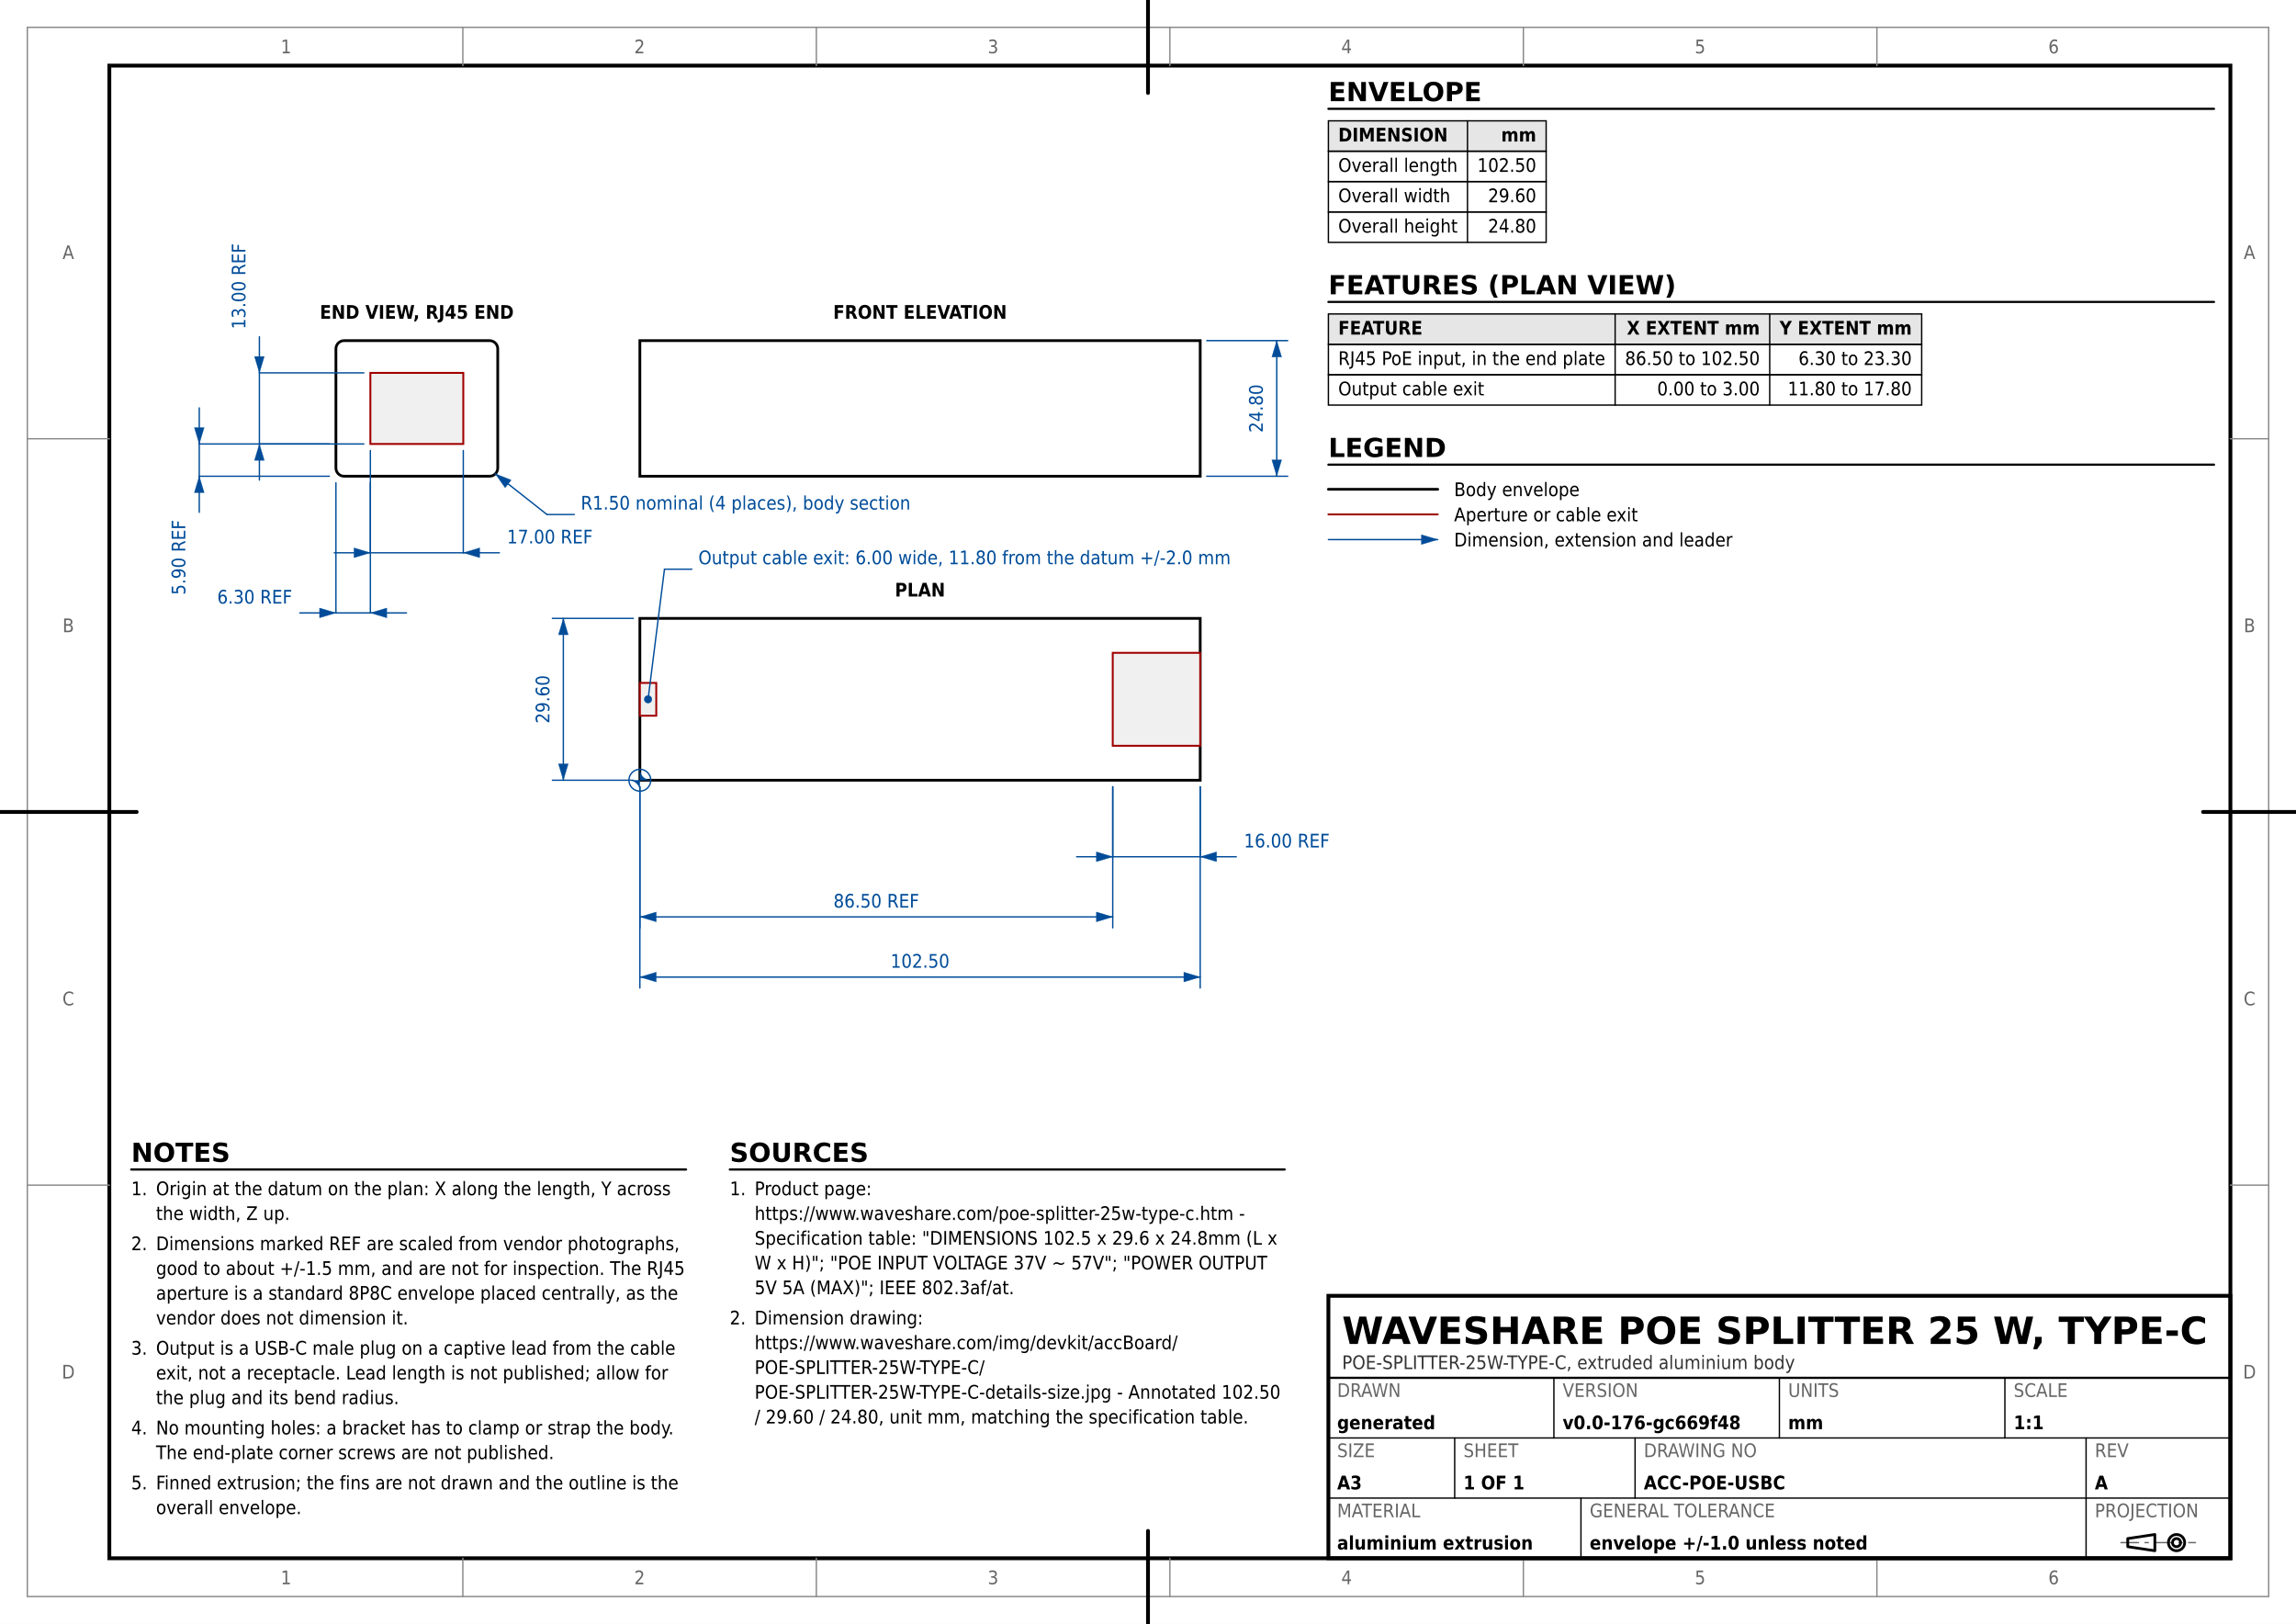
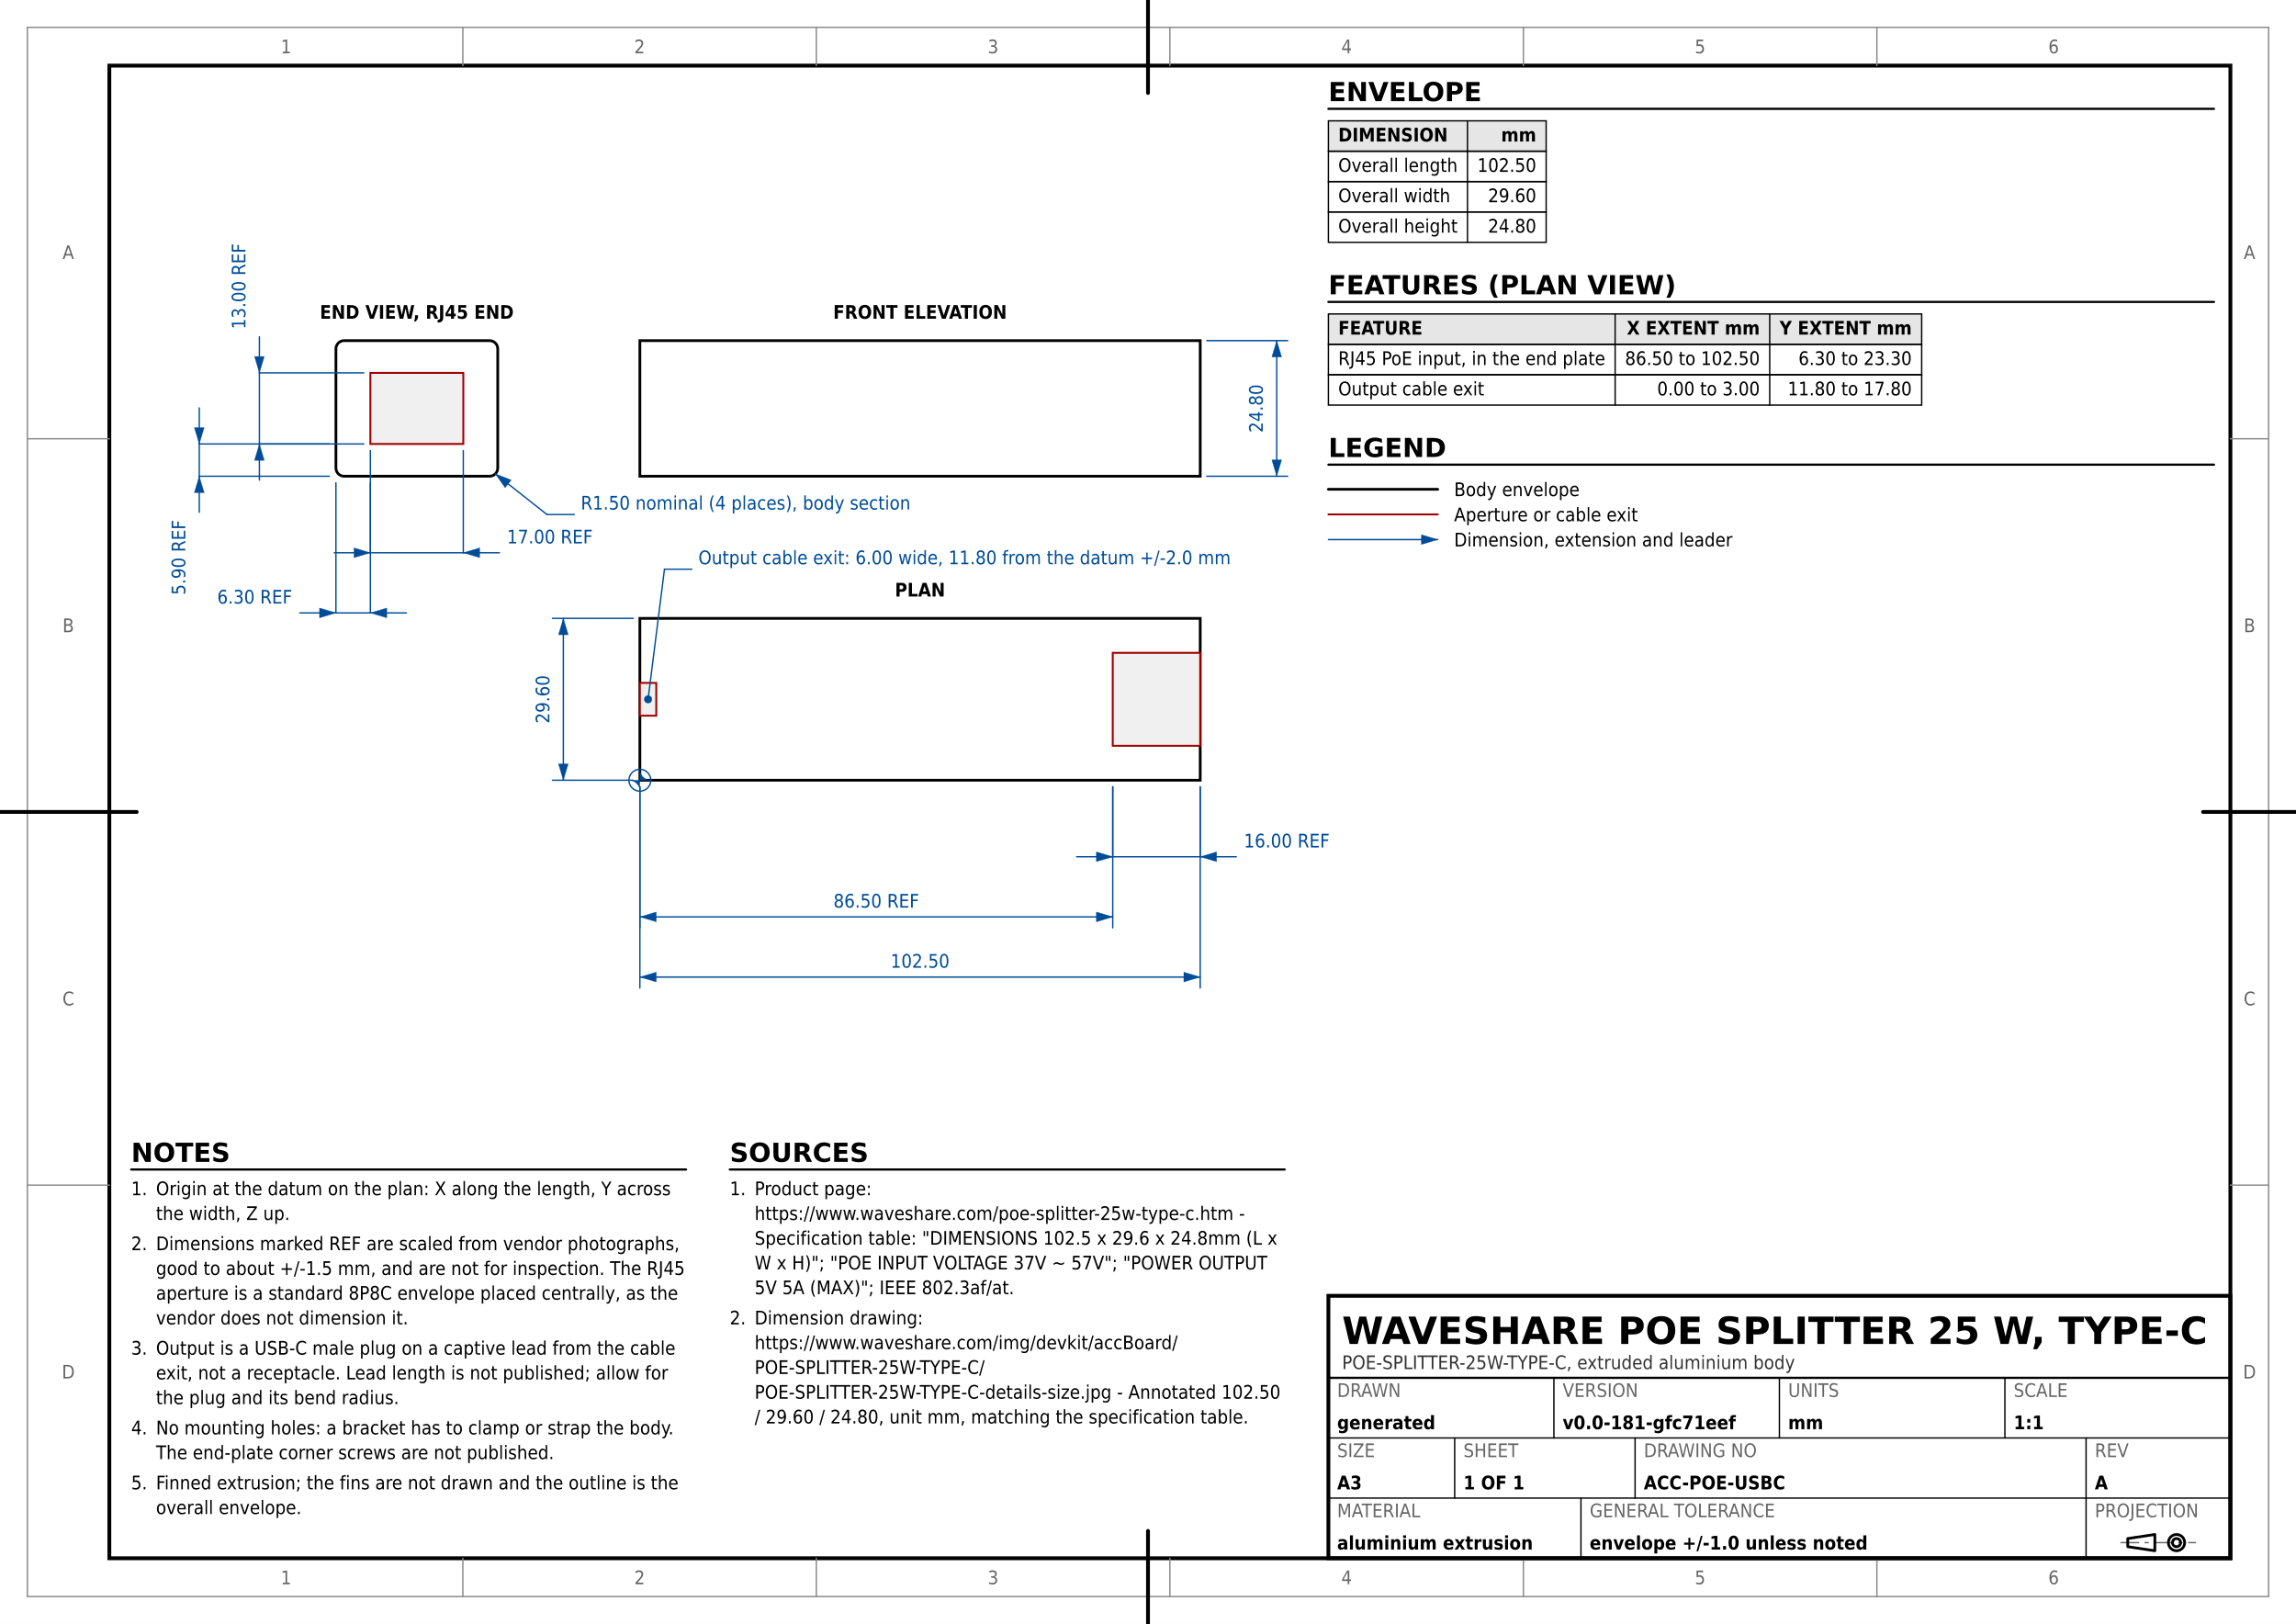
<svg xmlns="http://www.w3.org/2000/svg" version="1.1" width="420mm" height="297mm" viewBox="0 0 420 297">
  <rect width="100%" height="100%" fill="#ffffff" />
  <rect x="5" y="5" width="410" height="287" fill="none" stroke="#888888" stroke-width="0.25" />
  <rect x="20" y="12" width="388" height="273" fill="none" stroke="#000000" stroke-width="0.7" />
  <text x="52.333" y="289.75" font-family="DejaVu Sans Condensed, DejaVu Sans, Liberation Sans, sans-serif" font-size="3.429" fill="#666666" text-anchor="middle">1</text>
  <text x="52.333" y="9.75" font-family="DejaVu Sans Condensed, DejaVu Sans, Liberation Sans, sans-serif" font-size="3.429" fill="#666666" text-anchor="middle">1</text>
  <line x1="84.667" y1="292" x2="84.667" y2="285" stroke="#888888" stroke-width="0.25" stroke-linecap="round" />
  <line x1="84.667" y1="12" x2="84.667" y2="5" stroke="#888888" stroke-width="0.25" stroke-linecap="round" />
  <text x="117" y="289.75" font-family="DejaVu Sans Condensed, DejaVu Sans, Liberation Sans, sans-serif" font-size="3.429" fill="#666666" text-anchor="middle">2</text>
  <text x="117" y="9.75" font-family="DejaVu Sans Condensed, DejaVu Sans, Liberation Sans, sans-serif" font-size="3.429" fill="#666666" text-anchor="middle">2</text>
  <line x1="149.333" y1="292" x2="149.333" y2="285" stroke="#888888" stroke-width="0.25" stroke-linecap="round" />
  <line x1="149.333" y1="12" x2="149.333" y2="5" stroke="#888888" stroke-width="0.25" stroke-linecap="round" />
  <text x="181.667" y="289.75" font-family="DejaVu Sans Condensed, DejaVu Sans, Liberation Sans, sans-serif" font-size="3.429" fill="#666666" text-anchor="middle">3</text>
  <text x="181.667" y="9.75" font-family="DejaVu Sans Condensed, DejaVu Sans, Liberation Sans, sans-serif" font-size="3.429" fill="#666666" text-anchor="middle">3</text>
  <line x1="214" y1="292" x2="214" y2="285" stroke="#888888" stroke-width="0.25" stroke-linecap="round" />
  <line x1="214" y1="12" x2="214" y2="5" stroke="#888888" stroke-width="0.25" stroke-linecap="round" />
  <text x="246.333" y="289.75" font-family="DejaVu Sans Condensed, DejaVu Sans, Liberation Sans, sans-serif" font-size="3.429" fill="#666666" text-anchor="middle">4</text>
  <text x="246.333" y="9.75" font-family="DejaVu Sans Condensed, DejaVu Sans, Liberation Sans, sans-serif" font-size="3.429" fill="#666666" text-anchor="middle">4</text>
  <line x1="278.667" y1="292" x2="278.667" y2="285" stroke="#888888" stroke-width="0.25" stroke-linecap="round" />
  <line x1="278.667" y1="12" x2="278.667" y2="5" stroke="#888888" stroke-width="0.25" stroke-linecap="round" />
  <text x="311" y="289.75" font-family="DejaVu Sans Condensed, DejaVu Sans, Liberation Sans, sans-serif" font-size="3.429" fill="#666666" text-anchor="middle">5</text>
  <text x="311" y="9.75" font-family="DejaVu Sans Condensed, DejaVu Sans, Liberation Sans, sans-serif" font-size="3.429" fill="#666666" text-anchor="middle">5</text>
  <line x1="343.333" y1="292" x2="343.333" y2="285" stroke="#888888" stroke-width="0.25" stroke-linecap="round" />
  <line x1="343.333" y1="12" x2="343.333" y2="5" stroke="#888888" stroke-width="0.25" stroke-linecap="round" />
  <text x="375.667" y="289.75" font-family="DejaVu Sans Condensed, DejaVu Sans, Liberation Sans, sans-serif" font-size="3.429" fill="#666666" text-anchor="middle">6</text>
  <text x="375.667" y="9.75" font-family="DejaVu Sans Condensed, DejaVu Sans, Liberation Sans, sans-serif" font-size="3.429" fill="#666666" text-anchor="middle">6</text>
  <text x="12.5" y="252.125" font-family="DejaVu Sans Condensed, DejaVu Sans, Liberation Sans, sans-serif" font-size="3.429" fill="#666666" text-anchor="middle">D</text>
  <text x="411.5" y="252.125" font-family="DejaVu Sans Condensed, DejaVu Sans, Liberation Sans, sans-serif" font-size="3.429" fill="#666666" text-anchor="middle">D</text>
  <line x1="5" y1="216.75" x2="20" y2="216.75" stroke="#888888" stroke-width="0.25" stroke-linecap="round" />
  <line x1="408" y1="216.75" x2="415" y2="216.75" stroke="#888888" stroke-width="0.25" stroke-linecap="round" />
  <text x="12.5" y="183.875" font-family="DejaVu Sans Condensed, DejaVu Sans, Liberation Sans, sans-serif" font-size="3.429" fill="#666666" text-anchor="middle">C</text>
  <text x="411.5" y="183.875" font-family="DejaVu Sans Condensed, DejaVu Sans, Liberation Sans, sans-serif" font-size="3.429" fill="#666666" text-anchor="middle">C</text>
  <line x1="5" y1="148.5" x2="20" y2="148.5" stroke="#888888" stroke-width="0.25" stroke-linecap="round" />
  <line x1="408" y1="148.5" x2="415" y2="148.5" stroke="#888888" stroke-width="0.25" stroke-linecap="round" />
  <text x="12.5" y="115.625" font-family="DejaVu Sans Condensed, DejaVu Sans, Liberation Sans, sans-serif" font-size="3.429" fill="#666666" text-anchor="middle">B</text>
  <text x="411.5" y="115.625" font-family="DejaVu Sans Condensed, DejaVu Sans, Liberation Sans, sans-serif" font-size="3.429" fill="#666666" text-anchor="middle">B</text>
  <line x1="5" y1="80.25" x2="20" y2="80.25" stroke="#888888" stroke-width="0.25" stroke-linecap="round" />
  <line x1="408" y1="80.25" x2="415" y2="80.25" stroke="#888888" stroke-width="0.25" stroke-linecap="round" />
  <text x="12.5" y="47.375" font-family="DejaVu Sans Condensed, DejaVu Sans, Liberation Sans, sans-serif" font-size="3.429" fill="#666666" text-anchor="middle">A</text>
  <text x="411.5" y="47.375" font-family="DejaVu Sans Condensed, DejaVu Sans, Liberation Sans, sans-serif" font-size="3.429" fill="#666666" text-anchor="middle">A</text>
  <line x1="210" y1="297" x2="210" y2="280" stroke="#000000" stroke-width="0.7" stroke-linecap="round" />
  <line x1="210" y1="17" x2="210" y2="0" stroke="#000000" stroke-width="0.7" stroke-linecap="round" />
  <line x1="0" y1="148.5" x2="25" y2="148.5" stroke="#000000" stroke-width="0.7" stroke-linecap="round" />
  <line x1="403" y1="148.5" x2="420" y2="148.5" stroke="#000000" stroke-width="0.7" stroke-linecap="round" />
  <rect x="117.05" y="62.3" width="102.5" height="24.8" fill="none" stroke="#000000" stroke-width="0.5" />
  <rect x="117.05" y="113.1" width="102.5" height="29.6" fill="none" stroke="#000000" stroke-width="0.5" />
  <rect x="61.45" y="62.3" width="29.6" height="24.8" fill="none" stroke="#000000" stroke-width="0.5" rx="1.5" ry="1.5" />
  <text x="168.3" y="58.3" font-family="DejaVu Sans Condensed, DejaVu Sans, Liberation Sans, sans-serif" font-size="3.429" fill="#000000" text-anchor="middle" font-weight="bold">FRONT ELEVATION</text>
  <text x="168.3" y="109.1" font-family="DejaVu Sans Condensed, DejaVu Sans, Liberation Sans, sans-serif" font-size="3.429" fill="#000000" text-anchor="middle" font-weight="bold">PLAN</text>
  <text x="76.25" y="58.3" font-family="DejaVu Sans Condensed, DejaVu Sans, Liberation Sans, sans-serif" font-size="3.429" fill="#000000" text-anchor="middle" font-weight="bold">END VIEW, RJ45 END</text>
  <rect x="203.55" y="119.4" width="16" height="17" fill="#f0f0f0" stroke="#a00000" stroke-width="0.35" />
  <rect x="67.75" y="68.2" width="17" height="13" fill="#f0f0f0" stroke="#a00000" stroke-width="0.35" />
  <line x1="67.75" y1="82.4" x2="67.75" y2="101.1" stroke="#004c99" stroke-width="0.25" stroke-linecap="round" />
  <line x1="84.75" y1="82.4" x2="84.75" y2="101.1" stroke="#004c99" stroke-width="0.25" stroke-linecap="round" />
  <line x1="67.75" y1="101.1" x2="84.75" y2="101.1" stroke="#004c99" stroke-width="0.25" stroke-linecap="round" />
  <polygon points="67.75,101.1 64.75,100.2 64.75,102" fill="#004c99" stroke="#004c99" stroke-width="0.05" stroke-linejoin="round" />
  <polygon points="84.75,101.1 87.75,102 87.75,100.2" fill="#004c99" stroke="#004c99" stroke-width="0.05" stroke-linejoin="round" />
  <line x1="61.15" y1="101.1" x2="67.75" y2="101.1" stroke="#004c99" stroke-width="0.25" stroke-linecap="round" />
  <line x1="84.75" y1="101.1" x2="91.35" y2="101.1" stroke="#004c99" stroke-width="0.25" stroke-linecap="round" />
  <text x="92.75" y="99.391" font-family="DejaVu Sans Condensed, DejaVu Sans, Liberation Sans, sans-serif" font-size="3.429" fill="#004c99" text-anchor="start">17.00 REF</text>
  <line x1="61.45" y1="88.3" x2="61.45" y2="112.1" stroke="#004c99" stroke-width="0.25" stroke-linecap="round" />
  <line x1="67.75" y1="88.3" x2="67.75" y2="112.1" stroke="#004c99" stroke-width="0.25" stroke-linecap="round" />
  <line x1="61.45" y1="112.1" x2="67.75" y2="112.1" stroke="#004c99" stroke-width="0.25" stroke-linecap="round" />
  <polygon points="61.45,112.1 58.45,111.2 58.45,113" fill="#004c99" stroke="#004c99" stroke-width="0.05" stroke-linejoin="round" />
  <polygon points="67.75,112.1 70.75,113 70.75,111.2" fill="#004c99" stroke="#004c99" stroke-width="0.05" stroke-linejoin="round" />
  <line x1="54.85" y1="112.1" x2="61.45" y2="112.1" stroke="#004c99" stroke-width="0.25" stroke-linecap="round" />
  <line x1="67.75" y1="112.1" x2="74.35" y2="112.1" stroke="#004c99" stroke-width="0.25" stroke-linecap="round" />
  <text x="53.45" y="110.391" font-family="DejaVu Sans Condensed, DejaVu Sans, Liberation Sans, sans-serif" font-size="3.429" fill="#004c99" text-anchor="end">6.30 REF</text>
  <line x1="66.55" y1="81.2" x2="47.45" y2="81.2" stroke="#004c99" stroke-width="0.25" stroke-linecap="round" />
  <line x1="66.55" y1="68.2" x2="47.45" y2="68.2" stroke="#004c99" stroke-width="0.25" stroke-linecap="round" />
  <line x1="47.45" y1="81.2" x2="47.45" y2="68.2" stroke="#004c99" stroke-width="0.25" stroke-linecap="round" />
  <polygon points="47.45,81.2 46.55,84.2 48.35,84.2" fill="#004c99" stroke="#004c99" stroke-width="0.05" stroke-linejoin="round" />
  <polygon points="47.45,68.2 48.35,65.2 46.55,65.2" fill="#004c99" stroke="#004c99" stroke-width="0.05" stroke-linejoin="round" />
  <line x1="47.45" y1="87.8" x2="47.45" y2="81.2" stroke="#004c99" stroke-width="0.25" stroke-linecap="round" />
  <line x1="47.45" y1="68.2" x2="47.45" y2="61.6" stroke="#004c99" stroke-width="0.25" stroke-linecap="round" />
  <text x="44.895" y="60.2" font-family="DejaVu Sans Condensed, DejaVu Sans, Liberation Sans, sans-serif" font-size="3.429" fill="#004c99" text-anchor="start" transform="rotate(-90 44.8953 60.2)">13.00 REF</text>
  <line x1="60.25" y1="87.1" x2="36.45" y2="87.1" stroke="#004c99" stroke-width="0.25" stroke-linecap="round" />
  <line x1="60.25" y1="81.2" x2="36.45" y2="81.2" stroke="#004c99" stroke-width="0.25" stroke-linecap="round" />
  <line x1="36.45" y1="87.1" x2="36.45" y2="81.2" stroke="#004c99" stroke-width="0.25" stroke-linecap="round" />
  <polygon points="36.45,87.1 35.55,90.1 37.35,90.1" fill="#004c99" stroke="#004c99" stroke-width="0.05" stroke-linejoin="round" />
  <polygon points="36.45,81.2 37.35,78.2 35.55,78.2" fill="#004c99" stroke="#004c99" stroke-width="0.05" stroke-linejoin="round" />
  <line x1="36.45" y1="93.7" x2="36.45" y2="87.1" stroke="#004c99" stroke-width="0.25" stroke-linecap="round" />
  <line x1="36.45" y1="81.2" x2="36.45" y2="74.6" stroke="#004c99" stroke-width="0.25" stroke-linecap="round" />
  <text x="33.895" y="95.1" font-family="DejaVu Sans Condensed, DejaVu Sans, Liberation Sans, sans-serif" font-size="3.429" fill="#004c99" text-anchor="end" transform="rotate(-90 33.8953 95.1)">5.90 REF</text>
  <line x1="203.55" y1="143.9" x2="203.55" y2="156.7" stroke="#004c99" stroke-width="0.25" stroke-linecap="round" />
  <line x1="219.55" y1="143.9" x2="219.55" y2="156.7" stroke="#004c99" stroke-width="0.25" stroke-linecap="round" />
  <line x1="203.55" y1="156.7" x2="219.55" y2="156.7" stroke="#004c99" stroke-width="0.25" stroke-linecap="round" />
  <polygon points="203.55,156.7 200.55,155.8 200.55,157.6" fill="#004c99" stroke="#004c99" stroke-width="0.05" stroke-linejoin="round" />
  <polygon points="219.55,156.7 222.55,157.6 222.55,155.8" fill="#004c99" stroke="#004c99" stroke-width="0.05" stroke-linejoin="round" />
  <line x1="196.95" y1="156.7" x2="203.55" y2="156.7" stroke="#004c99" stroke-width="0.25" stroke-linecap="round" />
  <line x1="219.55" y1="156.7" x2="226.15" y2="156.7" stroke="#004c99" stroke-width="0.25" stroke-linecap="round" />
  <text x="227.55" y="154.991" font-family="DejaVu Sans Condensed, DejaVu Sans, Liberation Sans, sans-serif" font-size="3.429" fill="#004c99" text-anchor="start">16.00 REF</text>
  <line x1="117.05" y1="143.9" x2="117.05" y2="169.7" stroke="#004c99" stroke-width="0.25" stroke-linecap="round" />
  <line x1="203.55" y1="143.9" x2="203.55" y2="169.7" stroke="#004c99" stroke-width="0.25" stroke-linecap="round" />
  <line x1="117.05" y1="167.7" x2="203.55" y2="167.7" stroke="#004c99" stroke-width="0.25" stroke-linecap="round" />
  <polygon points="117.05,167.7 120.05,168.6 120.05,166.8" fill="#004c99" stroke="#004c99" stroke-width="0.05" stroke-linejoin="round" />
  <polygon points="203.55,167.7 200.55,166.8 200.55,168.6" fill="#004c99" stroke="#004c99" stroke-width="0.05" stroke-linejoin="round" />
  <text x="160.3" y="165.991" font-family="DejaVu Sans Condensed, DejaVu Sans, Liberation Sans, sans-serif" font-size="3.429" fill="#004c99" text-anchor="middle">86.50 REF</text>
  <rect x="117.05" y="124.9" width="3" height="6" fill="#f0f0f0" stroke="#a00000" stroke-width="0.35" />
  <circle cx="118.55" cy="127.9" r="0.7" fill="#004c99" stroke="#004c99" stroke-width="0.05" />
  <line x1="118.55" y1="127.9" x2="121.55" y2="104.1" stroke="#004c99" stroke-width="0.25" stroke-linecap="round" />
  <line x1="121.55" y1="104.1" x2="126.55" y2="104.1" stroke="#004c99" stroke-width="0.25" stroke-linecap="round" />
  <text x="127.75" y="103.2" font-family="DejaVu Sans Condensed, DejaVu Sans, Liberation Sans, sans-serif" font-size="3.429" fill="#004c99" text-anchor="start">Output cable exit: 6.00 wide, 11.80 from the datum +/-2.0 mm</text>
  <line x1="117.05" y1="143.9" x2="117.05" y2="180.7" stroke="#004c99" stroke-width="0.25" stroke-linecap="round" />
  <line x1="219.55" y1="143.9" x2="219.55" y2="180.7" stroke="#004c99" stroke-width="0.25" stroke-linecap="round" />
  <line x1="117.05" y1="178.7" x2="219.55" y2="178.7" stroke="#004c99" stroke-width="0.25" stroke-linecap="round" />
  <polygon points="117.05,178.7 120.05,179.6 120.05,177.8" fill="#004c99" stroke="#004c99" stroke-width="0.05" stroke-linejoin="round" />
  <polygon points="219.55,178.7 216.55,177.8 216.55,179.6" fill="#004c99" stroke="#004c99" stroke-width="0.05" stroke-linejoin="round" />
  <text x="168.3" y="176.991" font-family="DejaVu Sans Condensed, DejaVu Sans, Liberation Sans, sans-serif" font-size="3.429" fill="#004c99" text-anchor="middle">102.50</text>
  <line x1="115.85" y1="142.7" x2="101.05" y2="142.7" stroke="#004c99" stroke-width="0.25" stroke-linecap="round" />
  <line x1="115.85" y1="113.1" x2="101.05" y2="113.1" stroke="#004c99" stroke-width="0.25" stroke-linecap="round" />
  <line x1="103.05" y1="142.7" x2="103.05" y2="113.1" stroke="#004c99" stroke-width="0.25" stroke-linecap="round" />
  <polygon points="103.05,142.7 103.95,139.7 102.15,139.7" fill="#004c99" stroke="#004c99" stroke-width="0.05" stroke-linejoin="round" />
  <polygon points="103.05,113.1 102.15,116.1 103.95,116.1" fill="#004c99" stroke="#004c99" stroke-width="0.05" stroke-linejoin="round" />
  <text x="100.495" y="127.9" font-family="DejaVu Sans Condensed, DejaVu Sans, Liberation Sans, sans-serif" font-size="3.429" fill="#004c99" text-anchor="middle" transform="rotate(-90 100.4953 127.9)">29.60</text>
  <line x1="220.75" y1="87.1" x2="235.55" y2="87.1" stroke="#004c99" stroke-width="0.25" stroke-linecap="round" />
  <line x1="220.75" y1="62.3" x2="235.55" y2="62.3" stroke="#004c99" stroke-width="0.25" stroke-linecap="round" />
  <line x1="233.55" y1="87.1" x2="233.55" y2="62.3" stroke="#004c99" stroke-width="0.25" stroke-linecap="round" />
  <polygon points="233.55,87.1 234.45,84.1 232.65,84.1" fill="#004c99" stroke="#004c99" stroke-width="0.05" stroke-linejoin="round" />
  <polygon points="233.55,62.3 232.65,65.3 234.45,65.3" fill="#004c99" stroke="#004c99" stroke-width="0.05" stroke-linejoin="round" />
  <text x="230.995" y="74.7" font-family="DejaVu Sans Condensed, DejaVu Sans, Liberation Sans, sans-serif" font-size="3.429" fill="#004c99" text-anchor="middle" transform="rotate(-90 230.9953 74.7)">24.80</text>
  <polygon points="90.6,86.65 92.399,89.214 93.513,87.8" fill="#004c99" stroke="#004c99" stroke-width="0.05" stroke-linejoin="round" />
  <line x1="90.6" y1="86.65" x2="100.05" y2="94.1" stroke="#004c99" stroke-width="0.25" stroke-linecap="round" />
  <line x1="100.05" y1="94.1" x2="105.05" y2="94.1" stroke="#004c99" stroke-width="0.25" stroke-linecap="round" />
  <text x="106.25" y="93.2" font-family="DejaVu Sans Condensed, DejaVu Sans, Liberation Sans, sans-serif" font-size="3.429" fill="#004c99" text-anchor="start">R1.50 nominal (4 places), body section</text>
  <circle cx="117.05" cy="142.7" r="2" fill="none" stroke="#004c99" stroke-width="0.25" />
  <path d="M 117.05 142.7 L 119.05 142.7 A 2.0 2.0 0 0 1 117.05 140.7 Z" fill="#004c99" stroke="#004c99" stroke-width="0.05" stroke-linejoin="round" stroke-linecap="round" />
  <path d="M 117.05 142.7 L 115.05 142.7 A 2.0 2.0 0 0 1 117.05 144.7 Z" fill="#004c99" stroke="#004c99" stroke-width="0.05" stroke-linejoin="round" stroke-linecap="round" />
  <text x="243" y="18.5" font-family="DejaVu Sans, Liberation Sans, sans-serif" font-size="4.801" fill="#000000" text-anchor="start" font-weight="bold">ENVELOPE</text>
  <line x1="243" y1="19.9" x2="405" y2="19.9" stroke="#000000" stroke-width="0.4" stroke-linecap="round" />
  <rect x="243" y="22.1" width="39.833" height="5.556" fill="#e6e6e6" stroke="#000000" stroke-width="0.25" />
  <text x="244.8" y="25.878" font-family="DejaVu Sans Condensed, DejaVu Sans, Liberation Sans, sans-serif" font-size="3.429" fill="#000000" text-anchor="start" font-weight="bold">DIMENSION</text>
  <text x="281.033" y="25.878" font-family="DejaVu Sans Condensed, DejaVu Sans, Liberation Sans, sans-serif" font-size="3.429" fill="#000000" text-anchor="end" font-weight="bold">mm</text>
  <rect x="243" y="27.656" width="39.833" height="5.556" fill="none" stroke="#000000" stroke-width="0.25" />
  <text x="244.8" y="31.433" font-family="DejaVu Sans Condensed, DejaVu Sans, Liberation Sans, sans-serif" font-size="3.429" fill="#000000" text-anchor="start">Overall length</text>
  <text x="281.033" y="31.433" font-family="DejaVu Sans Condensed, DejaVu Sans, Liberation Sans, sans-serif" font-size="3.429" fill="#000000" text-anchor="end">102.50</text>
  <rect x="243" y="33.211" width="39.833" height="5.556" fill="none" stroke="#000000" stroke-width="0.25" />
  <text x="244.8" y="36.989" font-family="DejaVu Sans Condensed, DejaVu Sans, Liberation Sans, sans-serif" font-size="3.429" fill="#000000" text-anchor="start">Overall width</text>
  <text x="281.033" y="36.989" font-family="DejaVu Sans Condensed, DejaVu Sans, Liberation Sans, sans-serif" font-size="3.429" fill="#000000" text-anchor="end">29.60</text>
  <rect x="243" y="38.767" width="39.833" height="5.556" fill="none" stroke="#000000" stroke-width="0.25" />
  <text x="244.8" y="42.544" font-family="DejaVu Sans Condensed, DejaVu Sans, Liberation Sans, sans-serif" font-size="3.429" fill="#000000" text-anchor="start">Overall height</text>
  <text x="281.033" y="42.544" font-family="DejaVu Sans Condensed, DejaVu Sans, Liberation Sans, sans-serif" font-size="3.429" fill="#000000" text-anchor="end">24.80</text>
  <line x1="268.441" y1="22.1" x2="268.441" y2="44.322" stroke="#000000" stroke-width="0.25" stroke-linecap="round" />
  <text x="243" y="53.822" font-family="DejaVu Sans, Liberation Sans, sans-serif" font-size="4.801" fill="#000000" text-anchor="start" font-weight="bold">FEATURES (PLAN VIEW)</text>
  <line x1="243" y1="55.222" x2="405" y2="55.222" stroke="#000000" stroke-width="0.4" stroke-linecap="round" />
  <rect x="243" y="57.422" width="108.528" height="5.556" fill="#e6e6e6" stroke="#000000" stroke-width="0.25" />
  <text x="244.8" y="61.2" font-family="DejaVu Sans Condensed, DejaVu Sans, Liberation Sans, sans-serif" font-size="3.429" fill="#000000" text-anchor="start" font-weight="bold">FEATURE</text>
  <text x="321.929" y="61.2" font-family="DejaVu Sans Condensed, DejaVu Sans, Liberation Sans, sans-serif" font-size="3.429" fill="#000000" text-anchor="end" font-weight="bold">X EXTENT mm</text>
  <text x="349.728" y="61.2" font-family="DejaVu Sans Condensed, DejaVu Sans, Liberation Sans, sans-serif" font-size="3.429" fill="#000000" text-anchor="end" font-weight="bold">Y EXTENT mm</text>
  <rect x="243" y="62.978" width="108.528" height="5.556" fill="none" stroke="#000000" stroke-width="0.25" />
  <text x="244.8" y="66.756" font-family="DejaVu Sans Condensed, DejaVu Sans, Liberation Sans, sans-serif" font-size="3.429" fill="#000000" text-anchor="start">RJ45 PoE input, in the end plate</text>
  <text x="321.929" y="66.756" font-family="DejaVu Sans Condensed, DejaVu Sans, Liberation Sans, sans-serif" font-size="3.429" fill="#000000" text-anchor="end">86.50 to 102.50</text>
  <text x="349.728" y="66.756" font-family="DejaVu Sans Condensed, DejaVu Sans, Liberation Sans, sans-serif" font-size="3.429" fill="#000000" text-anchor="end">6.30 to 23.30</text>
  <rect x="243" y="68.533" width="108.528" height="5.556" fill="none" stroke="#000000" stroke-width="0.25" />
  <text x="244.8" y="72.311" font-family="DejaVu Sans Condensed, DejaVu Sans, Liberation Sans, sans-serif" font-size="3.429" fill="#000000" text-anchor="start">Output cable exit</text>
  <text x="321.929" y="72.311" font-family="DejaVu Sans Condensed, DejaVu Sans, Liberation Sans, sans-serif" font-size="3.429" fill="#000000" text-anchor="end">0.00 to 3.00</text>
  <text x="349.728" y="72.311" font-family="DejaVu Sans Condensed, DejaVu Sans, Liberation Sans, sans-serif" font-size="3.429" fill="#000000" text-anchor="end">11.80 to 17.80</text>
  <line x1="295.452" y1="57.422" x2="295.452" y2="74.089" stroke="#000000" stroke-width="0.25" stroke-linecap="round" />
  <line x1="323.729" y1="57.422" x2="323.729" y2="74.089" stroke="#000000" stroke-width="0.25" stroke-linecap="round" />
  <text x="243" y="83.589" font-family="DejaVu Sans, Liberation Sans, sans-serif" font-size="4.801" fill="#000000" text-anchor="start" font-weight="bold">LEGEND</text>
  <line x1="243" y1="84.989" x2="405" y2="84.989" stroke="#000000" stroke-width="0.4" stroke-linecap="round" />
  <line x1="243" y1="89.489" x2="263" y2="89.489" stroke="#000000" stroke-width="0.5" stroke-linecap="round" />
  <text x="266" y="90.739" font-family="DejaVu Sans Condensed, DejaVu Sans, Liberation Sans, sans-serif" font-size="3.429" fill="#000000" text-anchor="start">Body envelope</text>
  <line x1="243" y1="94.089" x2="263" y2="94.089" stroke="#a00000" stroke-width="0.35" stroke-linecap="round" />
  <text x="266" y="95.339" font-family="DejaVu Sans Condensed, DejaVu Sans, Liberation Sans, sans-serif" font-size="3.429" fill="#000000" text-anchor="start">Aperture or cable exit</text>
  <line x1="243" y1="98.689" x2="263" y2="98.689" stroke="#004c99" stroke-width="0.25" stroke-linecap="round" />
  <polygon points="263,98.689 260,97.789 260,99.589" fill="#004c99" stroke="#004c99" stroke-width="0.05" stroke-linejoin="round" />
  <text x="266" y="99.939" font-family="DejaVu Sans Condensed, DejaVu Sans, Liberation Sans, sans-serif" font-size="3.429" fill="#000000" text-anchor="start">Dimension, extension and leader</text>
  <text x="24" y="212.5" font-family="DejaVu Sans, Liberation Sans, sans-serif" font-size="4.801" fill="#000000" text-anchor="start" font-weight="bold">NOTES</text>
  <line x1="24" y1="213.9" x2="125.5" y2="213.9" stroke="#000000" stroke-width="0.4" stroke-linecap="round" />
  <text x="24" y="218.6" font-family="DejaVu Sans Condensed, DejaVu Sans, Liberation Sans, sans-serif" font-size="3.429" fill="#000000" text-anchor="start">1.</text>
  <text x="28.542" y="218.6" font-family="DejaVu Sans Condensed, DejaVu Sans, Liberation Sans, sans-serif" font-size="3.429" fill="#000000" text-anchor="start">Origin at the datum on the plan: X along the length, Y across</text>
  <text x="28.542" y="223.127" font-family="DejaVu Sans Condensed, DejaVu Sans, Liberation Sans, sans-serif" font-size="3.429" fill="#000000" text-anchor="start">the width, Z up.</text>
  <text x="24" y="228.654" font-family="DejaVu Sans Condensed, DejaVu Sans, Liberation Sans, sans-serif" font-size="3.429" fill="#000000" text-anchor="start">2.</text>
  <text x="28.542" y="228.654" font-family="DejaVu Sans Condensed, DejaVu Sans, Liberation Sans, sans-serif" font-size="3.429" fill="#000000" text-anchor="start">Dimensions marked REF are scaled from vendor photographs,</text>
  <text x="28.542" y="233.18" font-family="DejaVu Sans Condensed, DejaVu Sans, Liberation Sans, sans-serif" font-size="3.429" fill="#000000" text-anchor="start">good to about +/-1.5 mm, and are not for inspection. The RJ45</text>
  <text x="28.542" y="237.707" font-family="DejaVu Sans Condensed, DejaVu Sans, Liberation Sans, sans-serif" font-size="3.429" fill="#000000" text-anchor="start">aperture is a standard 8P8C envelope placed centrally, as the</text>
  <text x="28.542" y="242.234" font-family="DejaVu Sans Condensed, DejaVu Sans, Liberation Sans, sans-serif" font-size="3.429" fill="#000000" text-anchor="start">vendor does not dimension it.</text>
  <text x="24" y="247.761" font-family="DejaVu Sans Condensed, DejaVu Sans, Liberation Sans, sans-serif" font-size="3.429" fill="#000000" text-anchor="start">3.</text>
  <text x="28.542" y="247.761" font-family="DejaVu Sans Condensed, DejaVu Sans, Liberation Sans, sans-serif" font-size="3.429" fill="#000000" text-anchor="start">Output is a USB-C male plug on a captive lead from the cable</text>
  <text x="28.542" y="252.287" font-family="DejaVu Sans Condensed, DejaVu Sans, Liberation Sans, sans-serif" font-size="3.429" fill="#000000" text-anchor="start">exit, not a receptacle. Lead length is not published; allow for</text>
  <text x="28.542" y="256.814" font-family="DejaVu Sans Condensed, DejaVu Sans, Liberation Sans, sans-serif" font-size="3.429" fill="#000000" text-anchor="start">the plug and its bend radius.</text>
  <text x="24" y="262.341" font-family="DejaVu Sans Condensed, DejaVu Sans, Liberation Sans, sans-serif" font-size="3.429" fill="#000000" text-anchor="start">4.</text>
  <text x="28.542" y="262.341" font-family="DejaVu Sans Condensed, DejaVu Sans, Liberation Sans, sans-serif" font-size="3.429" fill="#000000" text-anchor="start">No mounting holes: a bracket has to clamp or strap the body.</text>
  <text x="28.542" y="266.868" font-family="DejaVu Sans Condensed, DejaVu Sans, Liberation Sans, sans-serif" font-size="3.429" fill="#000000" text-anchor="start">The end-plate corner screws are not published.</text>
  <text x="24" y="272.394" font-family="DejaVu Sans Condensed, DejaVu Sans, Liberation Sans, sans-serif" font-size="3.429" fill="#000000" text-anchor="start">5.</text>
  <text x="28.542" y="272.394" font-family="DejaVu Sans Condensed, DejaVu Sans, Liberation Sans, sans-serif" font-size="3.429" fill="#000000" text-anchor="start">Finned extrusion; the fins are not drawn and the outline is the</text>
  <text x="28.542" y="276.921" font-family="DejaVu Sans Condensed, DejaVu Sans, Liberation Sans, sans-serif" font-size="3.429" fill="#000000" text-anchor="start">overall envelope.</text>
  <text x="133.5" y="212.5" font-family="DejaVu Sans, Liberation Sans, sans-serif" font-size="4.801" fill="#000000" text-anchor="start" font-weight="bold">SOURCES</text>
  <line x1="133.5" y1="213.9" x2="235" y2="213.9" stroke="#000000" stroke-width="0.4" stroke-linecap="round" />
  <text x="133.5" y="218.6" font-family="DejaVu Sans Condensed, DejaVu Sans, Liberation Sans, sans-serif" font-size="3.429" fill="#000000" text-anchor="start">1.</text>
  <text x="138.042" y="218.6" font-family="DejaVu Sans Condensed, DejaVu Sans, Liberation Sans, sans-serif" font-size="3.429" fill="#000000" text-anchor="start">Product page:</text>
  <text x="138.042" y="223.127" font-family="DejaVu Sans Condensed, DejaVu Sans, Liberation Sans, sans-serif" font-size="3.429" fill="#000000" text-anchor="start">https://www.waveshare.com/poe-splitter-25w-type-c.htm -</text>
  <text x="138.042" y="227.654" font-family="DejaVu Sans Condensed, DejaVu Sans, Liberation Sans, sans-serif" font-size="3.429" fill="#000000" text-anchor="start">Specification table: "DIMENSIONS 102.5 x 29.6 x 24.8mm (L x</text>
  <text x="138.042" y="232.18" font-family="DejaVu Sans Condensed, DejaVu Sans, Liberation Sans, sans-serif" font-size="3.429" fill="#000000" text-anchor="start">W x H)"; "POE INPUT VOLTAGE 37V ~ 57V"; "POWER OUTPUT</text>
  <text x="138.042" y="236.707" font-family="DejaVu Sans Condensed, DejaVu Sans, Liberation Sans, sans-serif" font-size="3.429" fill="#000000" text-anchor="start">5V 5A (MAX)"; IEEE 802.3af/at.</text>
  <text x="133.5" y="242.234" font-family="DejaVu Sans Condensed, DejaVu Sans, Liberation Sans, sans-serif" font-size="3.429" fill="#000000" text-anchor="start">2.</text>
  <text x="138.042" y="242.234" font-family="DejaVu Sans Condensed, DejaVu Sans, Liberation Sans, sans-serif" font-size="3.429" fill="#000000" text-anchor="start">Dimension drawing:</text>
  <text x="138.042" y="246.761" font-family="DejaVu Sans Condensed, DejaVu Sans, Liberation Sans, sans-serif" font-size="3.429" fill="#000000" text-anchor="start">https://www.waveshare.com/img/devkit/accBoard/</text>
  <text x="138.042" y="251.287" font-family="DejaVu Sans Condensed, DejaVu Sans, Liberation Sans, sans-serif" font-size="3.429" fill="#000000" text-anchor="start">POE-SPLITTER-25W-TYPE-C/</text>
  <text x="138.042" y="255.814" font-family="DejaVu Sans Condensed, DejaVu Sans, Liberation Sans, sans-serif" font-size="3.429" fill="#000000" text-anchor="start">POE-SPLITTER-25W-TYPE-C-details-size.jpg - Annotated 102.50</text>
  <text x="138.042" y="260.341" font-family="DejaVu Sans Condensed, DejaVu Sans, Liberation Sans, sans-serif" font-size="3.429" fill="#000000" text-anchor="start">/ 29.60 / 24.80, unit mm, matching the specification table.</text>
  <rect x="243" y="237" width="165" height="48" fill="none" stroke="#000000" stroke-width="0.7" />
  <line x1="243" y1="252" x2="408" y2="252" stroke="#000000" stroke-width="0.4" stroke-linecap="round" />
  <text x="245.5" y="245.8" font-family="DejaVu Sans, Liberation Sans, sans-serif" font-size="6.859" fill="#000000" text-anchor="start" font-weight="bold">WAVESHARE POE SPLITTER 25 W, TYPE-C</text>
  <text x="245.5" y="250.4" font-family="DejaVu Sans Condensed, DejaVu Sans, Liberation Sans, sans-serif" font-size="3.429" fill="#333333" text-anchor="start">POE-SPLITTER-25W-TYPE-C, extruded aluminium body</text>
  <text x="244.6" y="255.5" font-family="DejaVu Sans Condensed, DejaVu Sans, Liberation Sans, sans-serif" font-size="3.429" fill="#666666" text-anchor="start">DRAWN</text>
  <text x="244.6" y="261.4" font-family="DejaVu Sans Condensed, DejaVu Sans, Liberation Sans, sans-serif" font-size="3.429" fill="#000000" text-anchor="start" font-weight="bold">generated</text>
  <line x1="284.25" y1="263" x2="284.25" y2="252" stroke="#000000" stroke-width="0.25" stroke-linecap="round" />
  <text x="285.85" y="255.5" font-family="DejaVu Sans Condensed, DejaVu Sans, Liberation Sans, sans-serif" font-size="3.429" fill="#666666" text-anchor="start">VERSION</text>
-   <text x="285.85" y="261.4" font-family="DejaVu Sans Condensed, DejaVu Sans, Liberation Sans, sans-serif" font-size="3.429" fill="#000000" text-anchor="start" font-weight="bold">v0.0-176-gc669f48</text>
+   <text x="285.85" y="261.4" font-family="DejaVu Sans Condensed, DejaVu Sans, Liberation Sans, sans-serif" font-size="3.429" fill="#000000" text-anchor="start" font-weight="bold">v0.0-181-gfc71eef</text>
  <line x1="325.5" y1="263" x2="325.5" y2="252" stroke="#000000" stroke-width="0.25" stroke-linecap="round" />
  <text x="327.1" y="255.5" font-family="DejaVu Sans Condensed, DejaVu Sans, Liberation Sans, sans-serif" font-size="3.429" fill="#666666" text-anchor="start">UNITS</text>
  <text x="327.1" y="261.4" font-family="DejaVu Sans Condensed, DejaVu Sans, Liberation Sans, sans-serif" font-size="3.429" fill="#000000" text-anchor="start" font-weight="bold">mm</text>
  <line x1="366.75" y1="263" x2="366.75" y2="252" stroke="#000000" stroke-width="0.25" stroke-linecap="round" />
  <text x="368.35" y="255.5" font-family="DejaVu Sans Condensed, DejaVu Sans, Liberation Sans, sans-serif" font-size="3.429" fill="#666666" text-anchor="start">SCALE</text>
  <text x="368.35" y="261.4" font-family="DejaVu Sans Condensed, DejaVu Sans, Liberation Sans, sans-serif" font-size="3.429" fill="#000000" text-anchor="start" font-weight="bold">1:1</text>
  <line x1="243" y1="263" x2="408" y2="263" stroke="#000000" stroke-width="0.25" stroke-linecap="round" />
  <text x="244.6" y="266.5" font-family="DejaVu Sans Condensed, DejaVu Sans, Liberation Sans, sans-serif" font-size="3.429" fill="#666666" text-anchor="start">SIZE</text>
  <text x="244.6" y="272.4" font-family="DejaVu Sans Condensed, DejaVu Sans, Liberation Sans, sans-serif" font-size="3.429" fill="#000000" text-anchor="start" font-weight="bold">A3</text>
  <line x1="266.1" y1="274" x2="266.1" y2="263" stroke="#000000" stroke-width="0.25" stroke-linecap="round" />
  <text x="267.7" y="266.5" font-family="DejaVu Sans Condensed, DejaVu Sans, Liberation Sans, sans-serif" font-size="3.429" fill="#666666" text-anchor="start">SHEET</text>
  <text x="267.7" y="272.4" font-family="DejaVu Sans Condensed, DejaVu Sans, Liberation Sans, sans-serif" font-size="3.429" fill="#000000" text-anchor="start" font-weight="bold">1 OF 1</text>
  <line x1="299.1" y1="274" x2="299.1" y2="263" stroke="#000000" stroke-width="0.25" stroke-linecap="round" />
  <text x="300.7" y="266.5" font-family="DejaVu Sans Condensed, DejaVu Sans, Liberation Sans, sans-serif" font-size="3.429" fill="#666666" text-anchor="start">DRAWING NO</text>
  <text x="300.7" y="272.4" font-family="DejaVu Sans Condensed, DejaVu Sans, Liberation Sans, sans-serif" font-size="3.429" fill="#000000" text-anchor="start" font-weight="bold">ACC-POE-USBC</text>
  <line x1="381.6" y1="274" x2="381.6" y2="263" stroke="#000000" stroke-width="0.25" stroke-linecap="round" />
  <text x="383.2" y="266.5" font-family="DejaVu Sans Condensed, DejaVu Sans, Liberation Sans, sans-serif" font-size="3.429" fill="#666666" text-anchor="start">REV</text>
  <text x="383.2" y="272.4" font-family="DejaVu Sans Condensed, DejaVu Sans, Liberation Sans, sans-serif" font-size="3.429" fill="#000000" text-anchor="start" font-weight="bold">A</text>
  <line x1="243" y1="274" x2="408" y2="274" stroke="#000000" stroke-width="0.25" stroke-linecap="round" />
  <text x="244.6" y="277.5" font-family="DejaVu Sans Condensed, DejaVu Sans, Liberation Sans, sans-serif" font-size="3.429" fill="#666666" text-anchor="start">MATERIAL</text>
  <text x="244.6" y="283.4" font-family="DejaVu Sans Condensed, DejaVu Sans, Liberation Sans, sans-serif" font-size="3.429" fill="#000000" text-anchor="start" font-weight="bold">aluminium extrusion</text>
  <line x1="289.2" y1="285" x2="289.2" y2="274" stroke="#000000" stroke-width="0.25" stroke-linecap="round" />
  <text x="290.8" y="277.5" font-family="DejaVu Sans Condensed, DejaVu Sans, Liberation Sans, sans-serif" font-size="3.429" fill="#666666" text-anchor="start">GENERAL TOLERANCE</text>
  <text x="290.8" y="283.4" font-family="DejaVu Sans Condensed, DejaVu Sans, Liberation Sans, sans-serif" font-size="3.429" fill="#000000" text-anchor="start" font-weight="bold">envelope +/-1.0 unless noted</text>
  <line x1="381.6" y1="285" x2="381.6" y2="274" stroke="#000000" stroke-width="0.25" stroke-linecap="round" />
  <text x="383.2" y="277.5" font-family="DejaVu Sans Condensed, DejaVu Sans, Liberation Sans, sans-serif" font-size="3.429" fill="#666666" text-anchor="start">PROJECTION</text>
  <line x1="387.98" y1="282.14" x2="401.62" y2="282.14" stroke="#666666" stroke-width="0.25" stroke-linecap="round" stroke-dasharray="3.2,1.2,0.6,1.2" />
  <polygon points="389.22,281.396 394.18,280.652 394.18,283.628 389.22,282.884" fill="none" stroke="#000000" stroke-width="0.5" stroke-linejoin="round" />
  <circle cx="398.148" cy="282.14" r="1.488" fill="none" stroke="#000000" stroke-width="0.5" />
  <circle cx="398.148" cy="282.14" r="0.744" fill="none" stroke="#000000" stroke-width="0.5" />
</svg>
